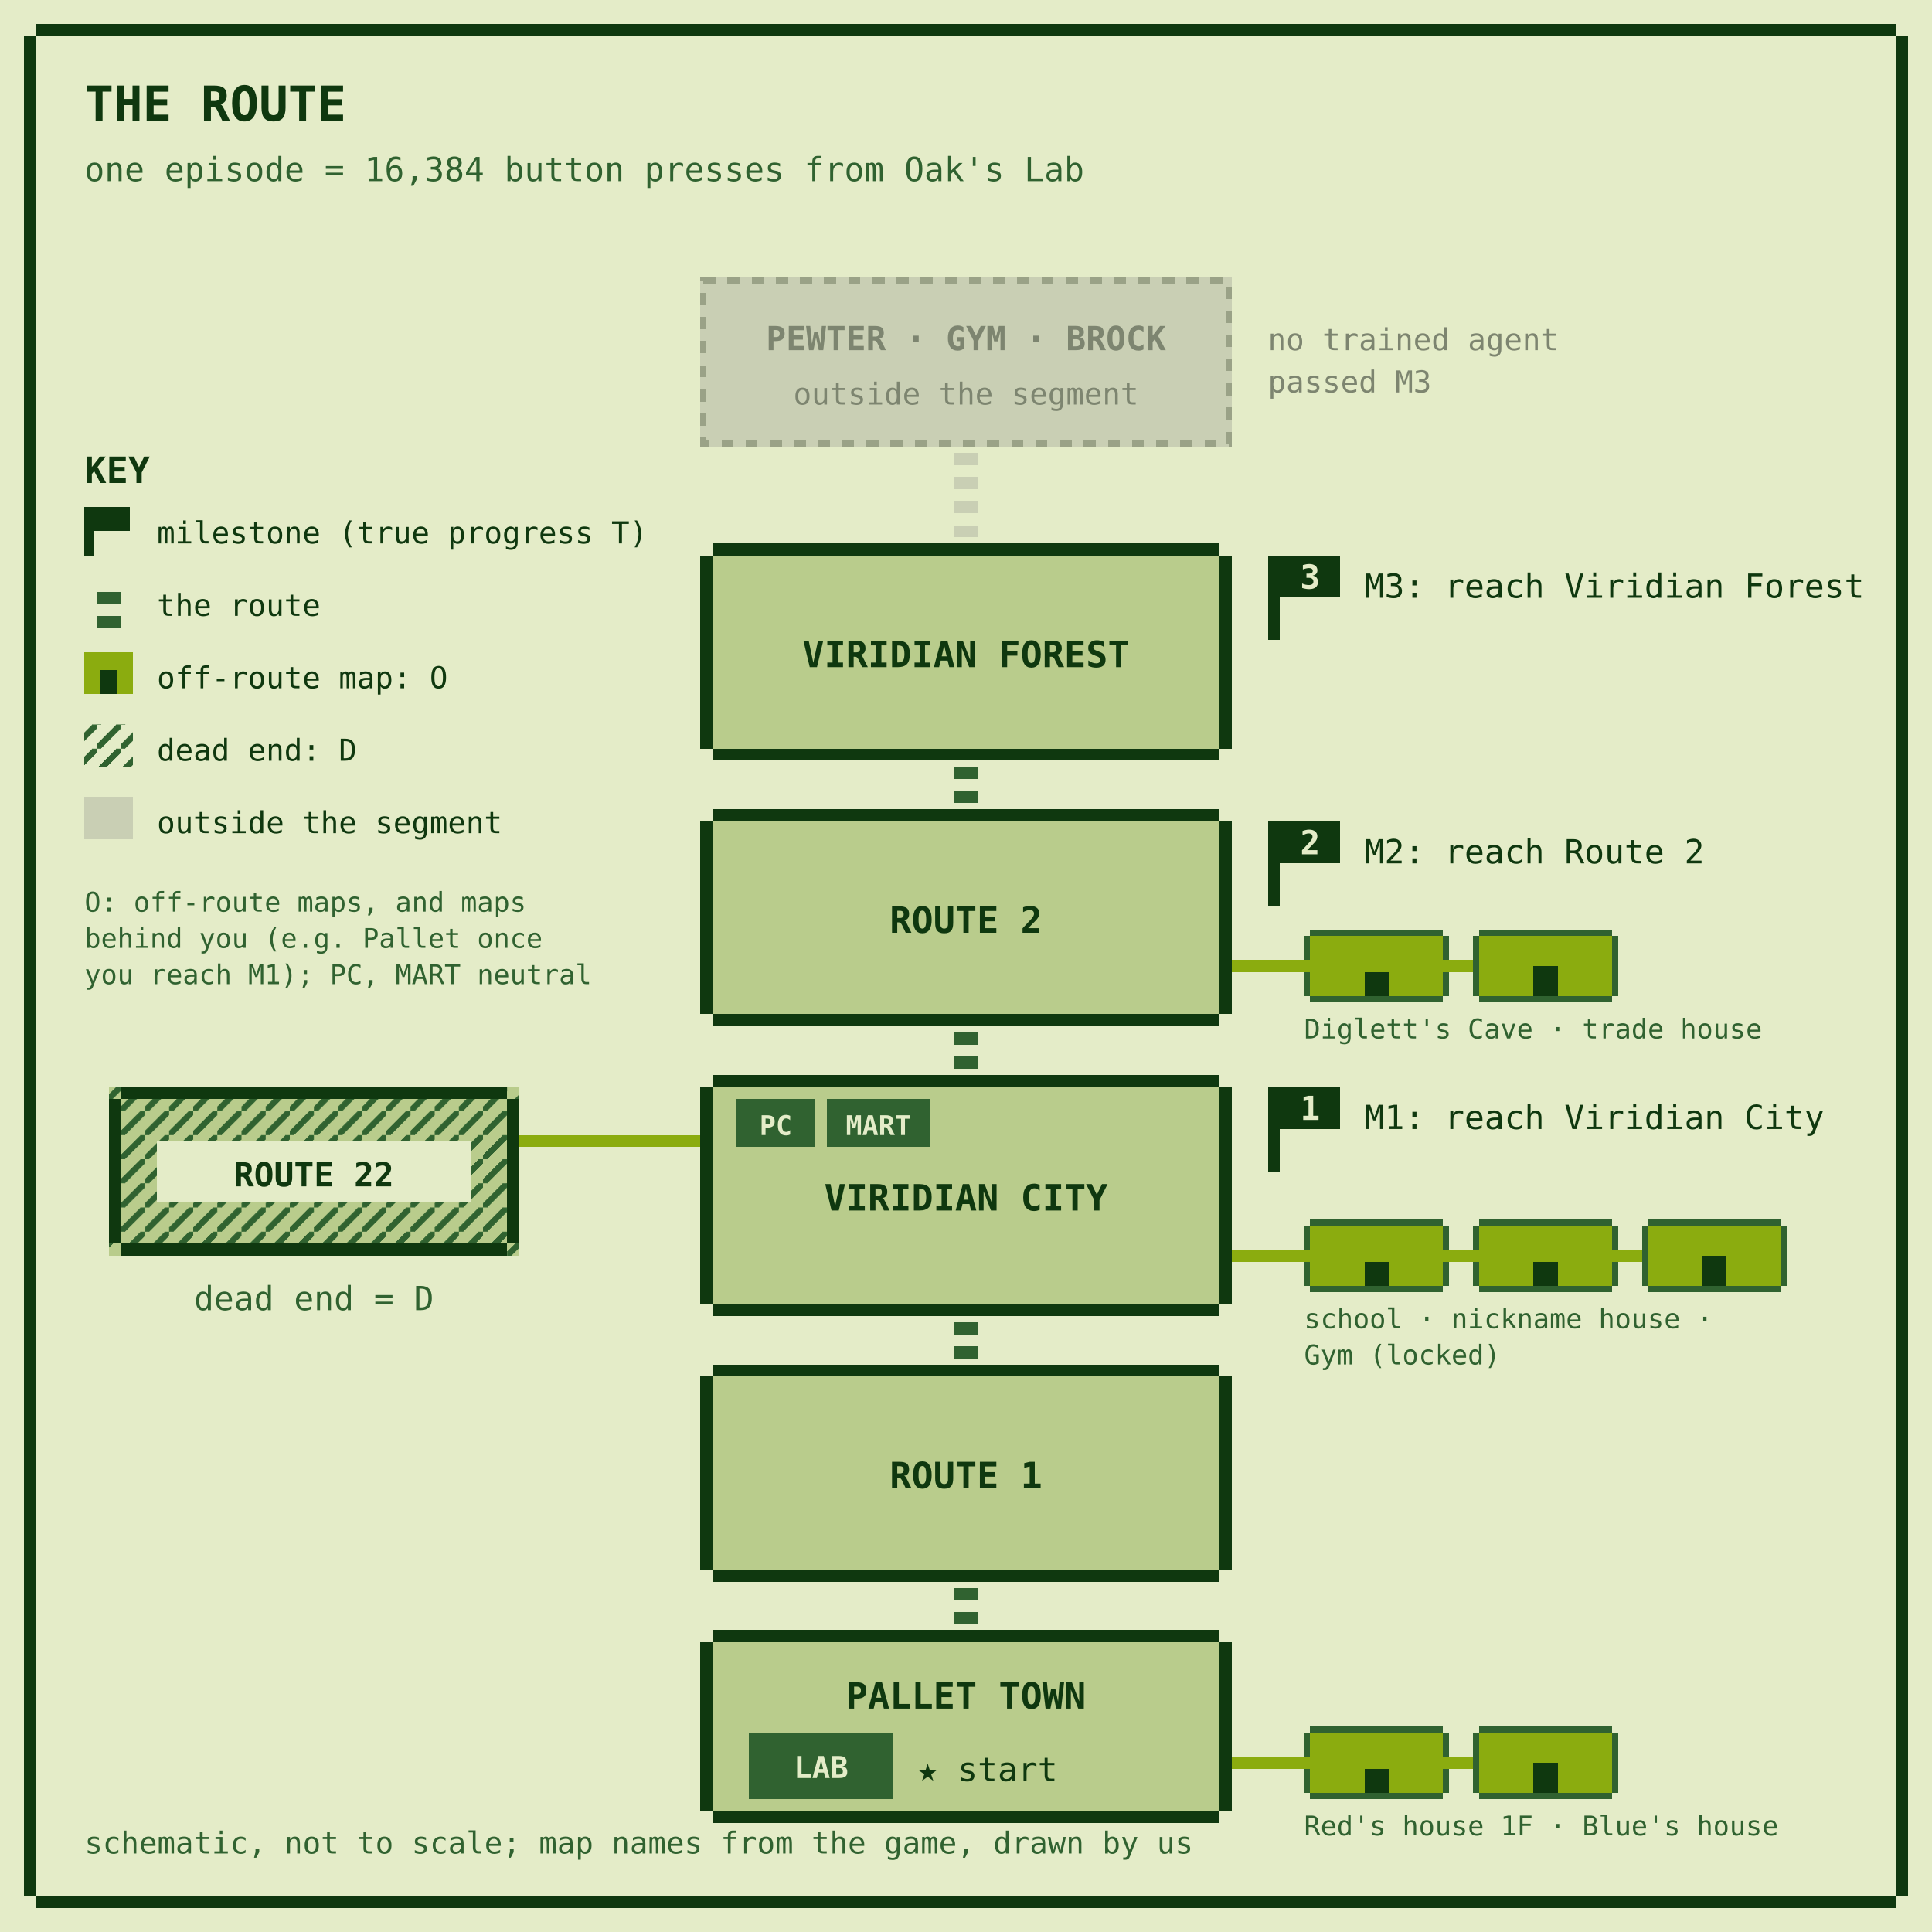
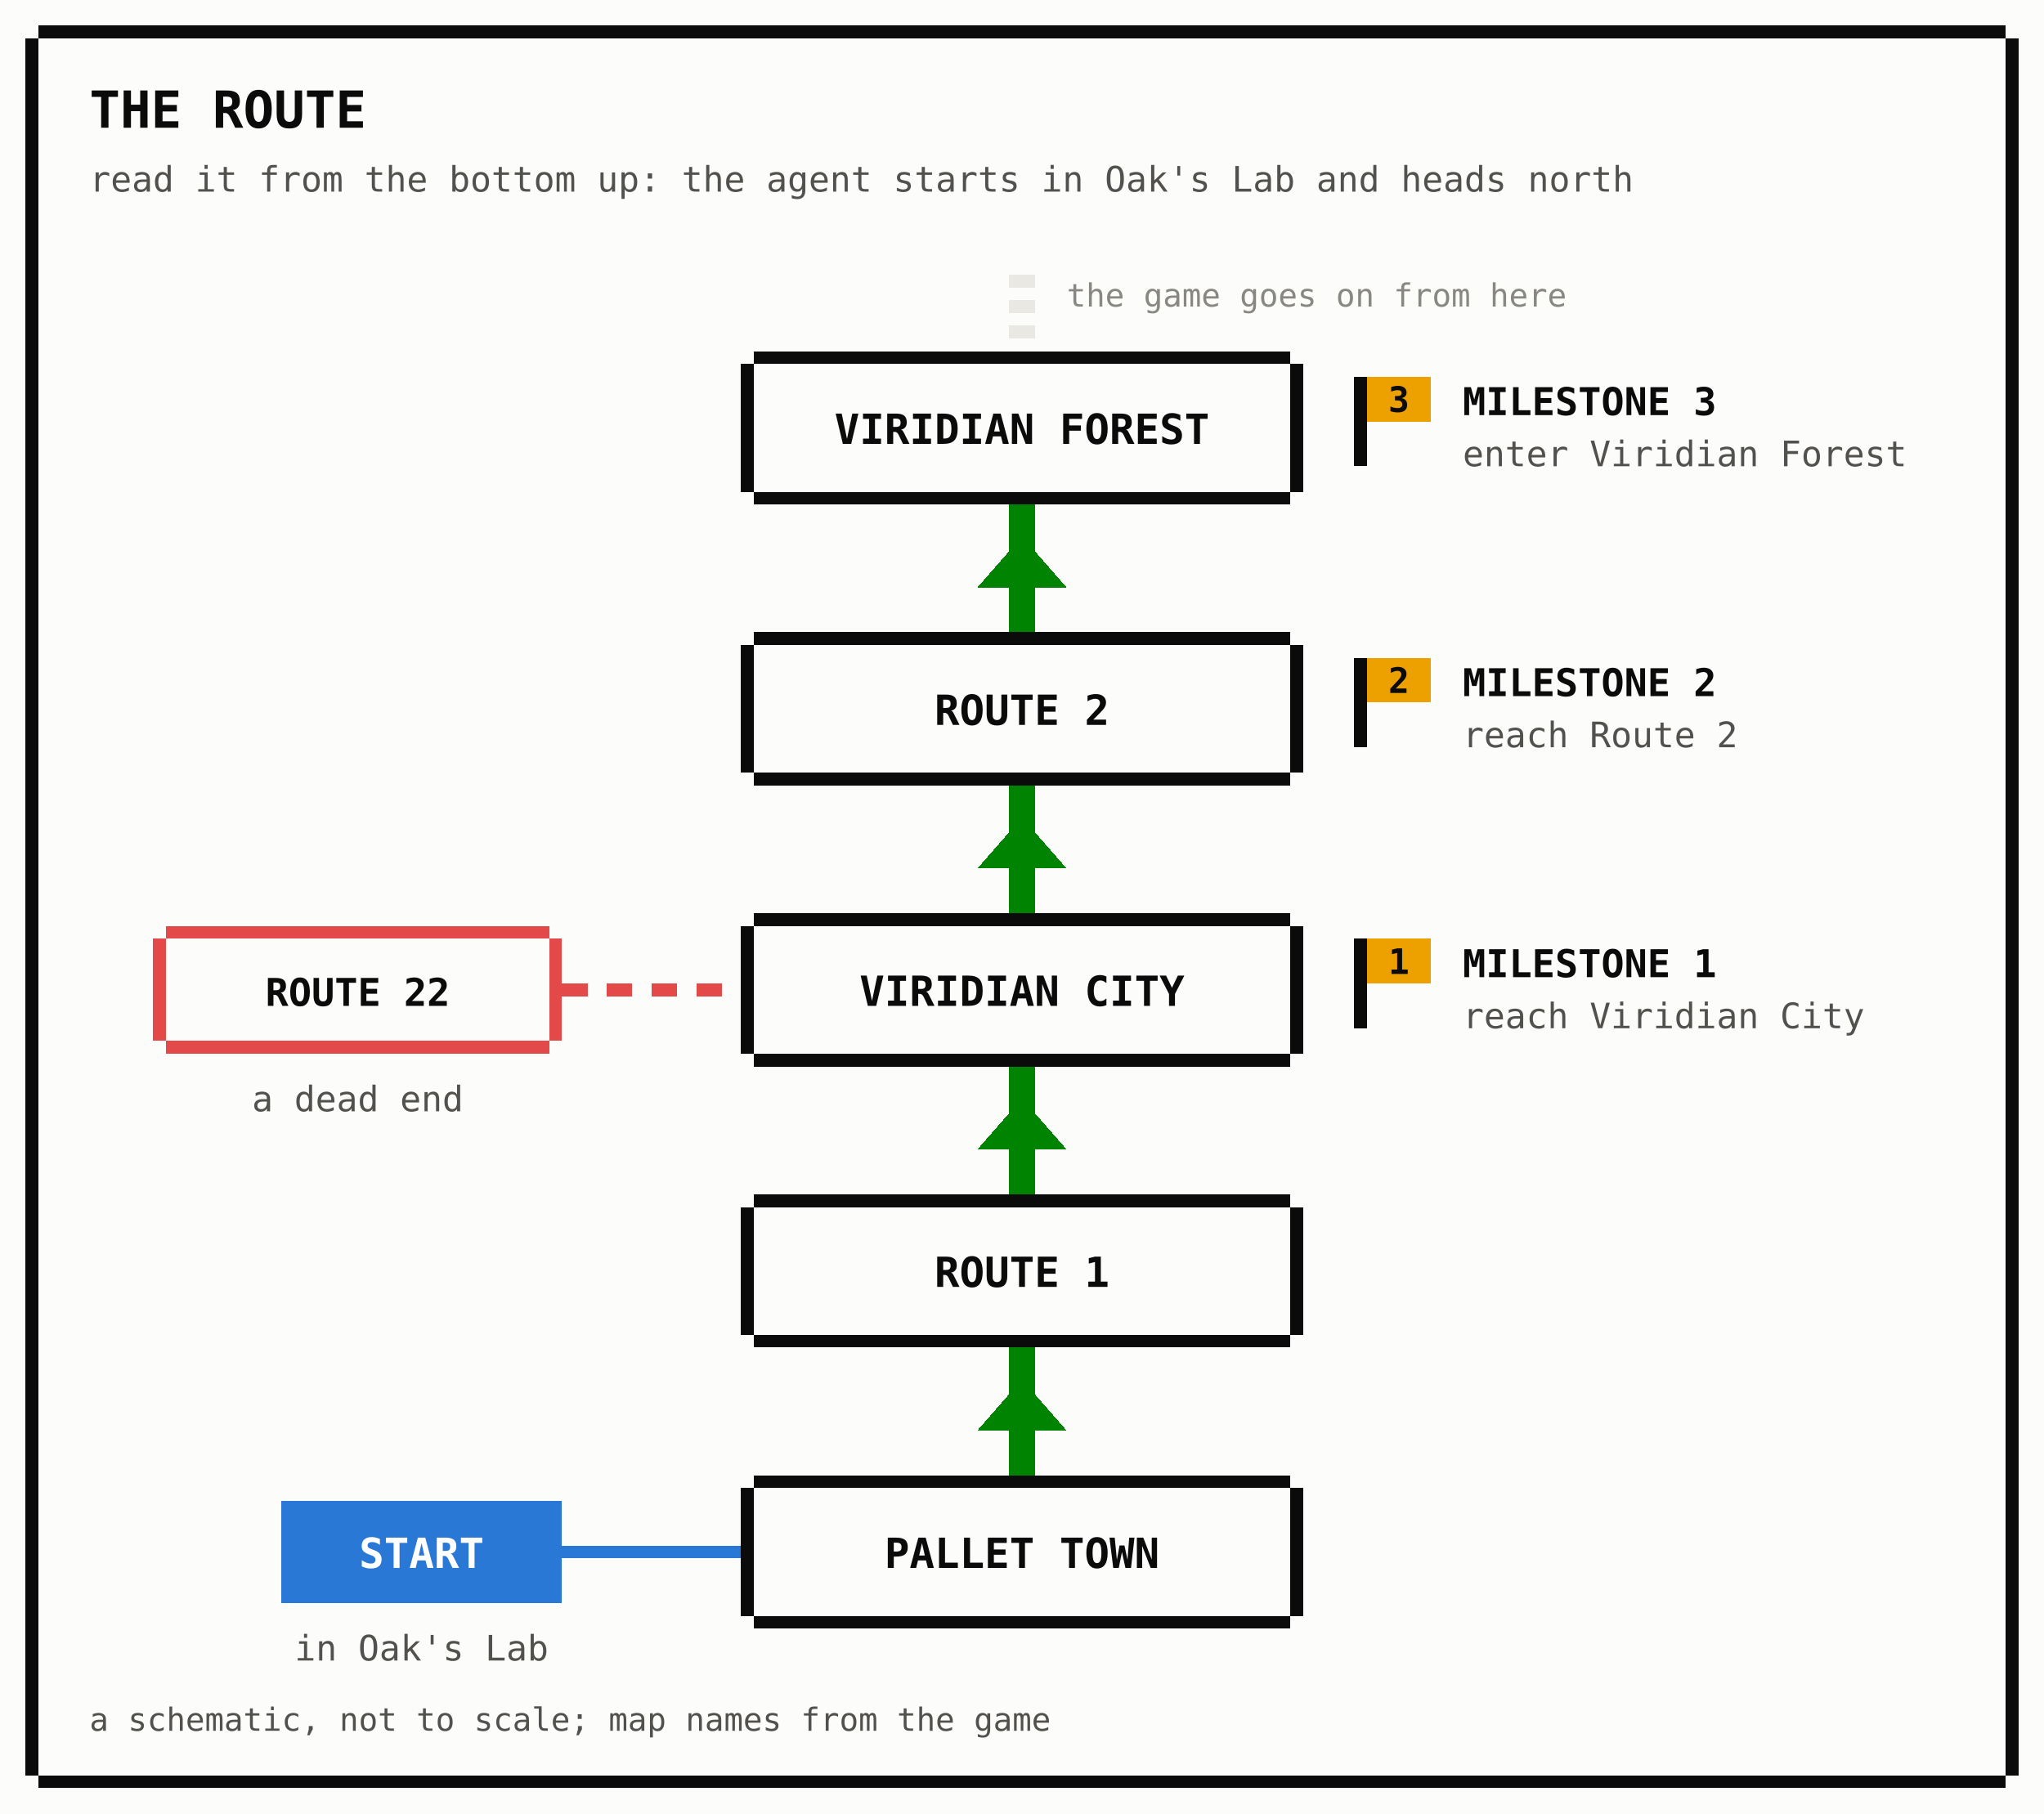
- <svg xmlns="http://www.w3.org/2000/svg" viewBox="0 0 640 640" width="640" height="640" role="img" aria-labelledby="t d">
+ <svg xmlns="http://www.w3.org/2000/svg" viewBox="0 0 640 568" width="640" height="568" role="img" aria-labelledby="t d">
  <style>
svg { font-family: ui-monospace, "JetBrains Mono", Menlo, Consolas, monospace; font-size: 12px; }
* { shape-rendering: crispEdges; }
- .bg { fill: #e4ecc8; } .s0 { fill: #b9cc8c; } .s1 { fill: #8bac0f; } .s2 { fill: #306230; } .s3 { fill: #0f380f; }
- .k0 { stroke: #b9cc8c; } .k1 { stroke: #8bac0f; } .k2 { stroke: #306230; } .k3 { stroke: #0f380f; }
- .t3 { fill: #0f380f; } .t2 { fill: #306230; } .grey { fill: #c9cfb4; } .kgrey { stroke: #9aa287; } .tgrey { fill: #7d8570; }
- .hatch { fill: url(#hatch); } .hatchline { stroke: #306230; }
+ .bg { fill: #fcfcfb; } .ink { fill: #0b0b0b; } .t3 { fill: #0b0b0b; } .t2 { fill: #52514e; } .tgrey { fill: #898781; }
+ .kink { stroke: #0b0b0b; } .kgrid { stroke: #e1e0d9; } .kaxis { stroke: #c3c2b7; } .empty { fill: #e9e8e2; }
+ .onfill { fill: #ffffff; } .onflag { fill: #0b0b0b; }
+ .a0 { fill: #2a78d6; } .ka0 { stroke: #2a78d6; } .a0band { fill: #2a78d6; fill-opacity: 0.16; }
+ .ref { fill: #eb6834; } .kref { stroke: #eb6834; }
+ .a1 { fill: #1baf7a; } .ka1 { stroke: #1baf7a; }
+ .rnd { fill: #898781; } .krnd { stroke: #898781; }
+ .explore { fill: #eda100; } .level { fill: #6250d6; } .heal { fill: #008300; }
+ .h0 { fill: #e896b6; } .h1 { fill: #dd6795; } .h2 { fill: #b3306a; } .h3 { fill: #6b183c; }
+ .route { fill: #008300; } .flag { fill: #eda100; } .dead { fill: #e34948; } .kdead { stroke: #e34948; }
@media (prefers-color-scheme: dark) {
-   .bg { fill: #121c12; } .s0 { fill: #24391f; } .s1 { fill: #4f7a26; } .s2 { fill: #9cbd3c; } .s3 { fill: #d4e6a0; }
-   .k0 { stroke: #24391f; } .k1 { stroke: #4f7a26; } .k2 { stroke: #9cbd3c; } .k3 { stroke: #d4e6a0; }
-   .t3 { fill: #d4e6a0; } .t2 { fill: #9cbd3c; } .grey { fill: #202620; } .kgrey { stroke: #4a5247; } .tgrey { fill: #7f8a78; }
-   .hatchline { stroke: #9cbd3c; }
+   .bg { fill: #1a1a19; } .ink { fill: #f0efec; } .t3 { fill: #f0efec; } .t2 { fill: #c3c2b7; } .tgrey { fill: #898781; }
+   .kink { stroke: #f0efec; } .kgrid { stroke: #2c2c2a; } .kaxis { stroke: #4a4a46; } .empty { fill: #2c2c2a; }
+   .a0 { fill: #3987e5; } .ka0 { stroke: #3987e5; } .a0band { fill: #3987e5; fill-opacity: 0.22; }
+   .ref { fill: #d95926; } .kref { stroke: #d95926; }
+   .a1 { fill: #199e70; } .ka1 { stroke: #199e70; }
+   .explore { fill: #c98500; } .level { fill: #9085e9; } .heal { fill: #008300; }
+   .h0 { fill: #a23266; } .h1 { fill: #cc4f82; } .h2 { fill: #e98bb0; } .h3 { fill: #f9d8e5; }
+   .flag { fill: #c98500; } .dead { fill: #e66767; } .kdead { stroke: #e66767; }
}
</style>
-   <defs>
-     <pattern id="hatch" width="8" height="8" patternUnits="userSpaceOnUse">
-       <path class="hatchline" d="M0 8 L8 0" stroke-width="2" />
-     </pattern>
-   </defs>
-   <rect class="bg" width="640" height="640" />
-   <rect class="bg" x="12" y="12" width="616" height="616" />
-   <rect class="s3" x="12" y="8" width="616" height="4" />
-   <rect class="s3" x="12" y="628" width="616" height="4" />
-   <rect class="s3" x="8" y="12" width="4" height="616" />
-   <rect class="s3" x="628" y="12" width="4" height="616" />
+   <rect class="bg" width="640" height="568" />
+   <rect class="bg" x="12" y="12" width="616" height="544" />
+   <rect class="ink" x="12" y="8" width="616" height="4" />
+   <rect class="ink" x="12" y="556" width="616" height="4" />
+   <rect class="ink" x="8" y="12" width="4" height="544" />
+   <rect class="ink" x="628" y="12" width="4" height="544" />
  <text class="t3" x="28" y="40" font-size="16" font-weight="bold">THE ROUTE</text>
-   <text class="t2" x="28" y="60" font-size="11">one episode = 16,384 button presses from Oak's Lab</text>
-   <rect class="s0" x="236" y="544" width="168" height="56" />
-   <rect class="s3" x="236" y="540" width="168" height="4" />
-   <rect class="s3" x="236" y="600" width="168" height="4" />
-   <rect class="s3" x="232" y="544" width="4" height="56" />
-   <rect class="s3" x="404" y="544" width="4" height="56" />
-   <text class="t3" x="320.0" y="566" text-anchor="middle" font-weight="bold">PALLET TOWN</text>
-   <rect class="s0" x="236" y="456" width="168" height="64" />
-   <rect class="s3" x="236" y="452" width="168" height="4" />
-   <rect class="s3" x="236" y="520" width="168" height="4" />
-   <rect class="s3" x="232" y="456" width="4" height="64" />
-   <rect class="s3" x="404" y="456" width="4" height="64" />
-   <text class="t3" x="320.0" y="493.0" text-anchor="middle" font-weight="bold">ROUTE 1</text>
-   <rect class="s2" x="316.0" y="526" width="8" height="4" />
-   <rect class="s2" x="316.0" y="534" width="8" height="4" />
-   <rect class="s0" x="236" y="360" width="168" height="72" />
-   <rect class="s3" x="236" y="356" width="168" height="4" />
-   <rect class="s3" x="236" y="432" width="168" height="4" />
-   <rect class="s3" x="232" y="360" width="4" height="72" />
-   <rect class="s3" x="404" y="360" width="4" height="72" />
-   <text class="t3" x="320.0" y="401.0" text-anchor="middle" font-weight="bold">VIRIDIAN CITY</text>
-   <rect class="s2" x="316.0" y="438" width="8" height="4" />
-   <rect class="s2" x="316.0" y="446" width="8" height="4" />
-   <rect class="s3" x="420" y="360" width="4" height="28" />
-   <rect class="s3" x="424" y="360" width="20" height="14" />
-   <text class="bg" x="434" y="371" text-anchor="middle" font-size="11" font-weight="bold">1</text>
-   <text class="t3" x="452" y="374" font-size="11">M1: reach Viridian City</text>
-   <rect class="s0" x="236" y="272" width="168" height="64" />
-   <rect class="s3" x="236" y="268" width="168" height="4" />
-   <rect class="s3" x="236" y="336" width="168" height="4" />
-   <rect class="s3" x="232" y="272" width="4" height="64" />
-   <rect class="s3" x="404" y="272" width="4" height="64" />
-   <text class="t3" x="320.0" y="309.0" text-anchor="middle" font-weight="bold">ROUTE 2</text>
-   <rect class="s2" x="316.0" y="342" width="8" height="4" />
-   <rect class="s2" x="316.0" y="350" width="8" height="4" />
-   <rect class="s3" x="420" y="272" width="4" height="28" />
-   <rect class="s3" x="424" y="272" width="20" height="14" />
-   <text class="bg" x="434" y="283" text-anchor="middle" font-size="11" font-weight="bold">2</text>
-   <text class="t3" x="452" y="286" font-size="11">M2: reach Route 2</text>
-   <rect class="s0" x="236" y="184" width="168" height="64" />
-   <rect class="s3" x="236" y="180" width="168" height="4" />
-   <rect class="s3" x="236" y="248" width="168" height="4" />
-   <rect class="s3" x="232" y="184" width="4" height="64" />
-   <rect class="s3" x="404" y="184" width="4" height="64" />
-   <text class="t3" x="320.0" y="221.0" text-anchor="middle" font-weight="bold">VIRIDIAN FOREST</text>
-   <rect class="s2" x="316.0" y="254" width="8" height="4" />
-   <rect class="s2" x="316.0" y="262" width="8" height="4" />
-   <rect class="s3" x="420" y="184" width="4" height="28" />
-   <rect class="s3" x="424" y="184" width="20" height="14" />
-   <text class="bg" x="434" y="195" text-anchor="middle" font-size="11" font-weight="bold">3</text>
-   <text class="t3" x="452" y="198" font-size="11">M3: reach Viridian Forest</text>
-   <rect class="s2" x="248" y="574" width="48" height="22" />
-   <text class="bg" x="272" y="589" text-anchor="middle" font-size="10" font-weight="bold">LAB</text>
-   <text class="t3" x="304" y="590" font-size="11">★ start</text>
-   <rect class="grey" x="232" y="92" width="176" height="56" />
-   <rect fill="none" class="kgrey" stroke-width="2" stroke-dasharray="4 4" x="233" y="93" width="174" height="54" />
-   <text class="tgrey" x="320.0" y="116" text-anchor="middle" font-size="11" font-weight="bold">PEWTER · GYM · BROCK</text>
-   <text class="tgrey" x="320.0" y="134" text-anchor="middle" font-size="10">outside the segment</text>
-   <text class="tgrey" x="420" y="116" font-size="10">no trained agent</text>
-   <text class="tgrey" x="420" y="130" font-size="10">passed M3</text>
-   <rect class="grey" x="316.0" y="150" width="8" height="4" />
-   <rect class="grey" x="316.0" y="158" width="8" height="4" />
-   <rect class="grey" x="316.0" y="166" width="8" height="4" />
-   <rect class="grey" x="316.0" y="174" width="8" height="4" />
-   <rect class="s1" x="408" y="582" width="24" height="4" />
-   <rect class="s1" x="434" y="574" width="44" height="20" />
-   <rect class="s2" x="434" y="572" width="44" height="2" />
-   <rect class="s2" x="434" y="594" width="44" height="2" />
-   <rect class="s2" x="432" y="574" width="2" height="20" />
-   <rect class="s2" x="478" y="574" width="2" height="20" />
-   <rect class="s3" x="452" y="584" width="8" height="10" />
-   <rect class="s1" x="408" y="582" width="80" height="4" />
-   <rect class="s1" x="490" y="574" width="44" height="20" />
-   <rect class="s2" x="490" y="572" width="44" height="2" />
-   <rect class="s2" x="490" y="594" width="44" height="2" />
-   <rect class="s2" x="488" y="574" width="2" height="20" />
-   <rect class="s2" x="534" y="574" width="2" height="20" />
-   <rect class="s3" x="508" y="584" width="8" height="10" />
-   <text class="t2" x="432" y="608" font-size="9">Red's house 1F · Blue's house</text>
-   <rect class="s1" x="408" y="414" width="24" height="4" />
-   <rect class="s1" x="434" y="406" width="44" height="20" />
-   <rect class="s2" x="434" y="404" width="44" height="2" />
-   <rect class="s2" x="434" y="426" width="44" height="2" />
-   <rect class="s2" x="432" y="406" width="2" height="20" />
-   <rect class="s2" x="478" y="406" width="2" height="20" />
-   <rect class="s3" x="452" y="416" width="8" height="10" />
-   <rect class="s1" x="408" y="414" width="80" height="4" />
-   <rect class="s1" x="490" y="406" width="44" height="20" />
-   <rect class="s2" x="490" y="404" width="44" height="2" />
-   <rect class="s2" x="490" y="426" width="44" height="2" />
-   <rect class="s2" x="488" y="406" width="2" height="20" />
-   <rect class="s2" x="534" y="406" width="2" height="20" />
-   <rect class="s3" x="508" y="416" width="8" height="10" />
-   <rect class="s1" x="408" y="414" width="136" height="4" />
-   <rect class="s1" x="546" y="406" width="44" height="20" />
-   <rect class="s2" x="546" y="404" width="44" height="2" />
-   <rect class="s2" x="546" y="426" width="44" height="2" />
-   <rect class="s2" x="544" y="406" width="2" height="20" />
-   <rect class="s2" x="590" y="406" width="2" height="20" />
-   <rect class="s3" x="564" y="416" width="8" height="10" />
-   <text class="t2" x="432" y="440" font-size="9">school · nickname house ·</text>
-   <text class="t2" x="432" y="452" font-size="9">Gym (locked)</text>
-   <rect class="s1" x="408" y="318" width="24" height="4" />
-   <rect class="s1" x="434" y="310" width="44" height="20" />
-   <rect class="s2" x="434" y="308" width="44" height="2" />
-   <rect class="s2" x="434" y="330" width="44" height="2" />
-   <rect class="s2" x="432" y="310" width="2" height="20" />
-   <rect class="s2" x="478" y="310" width="2" height="20" />
-   <rect class="s3" x="452" y="320" width="8" height="10" />
-   <rect class="s1" x="408" y="318" width="80" height="4" />
-   <rect class="s1" x="490" y="310" width="44" height="20" />
-   <rect class="s2" x="490" y="308" width="44" height="2" />
-   <rect class="s2" x="490" y="330" width="44" height="2" />
-   <rect class="s2" x="488" y="310" width="2" height="20" />
-   <rect class="s2" x="534" y="310" width="2" height="20" />
-   <rect class="s3" x="508" y="320" width="8" height="10" />
-   <text class="t2" x="432" y="344" font-size="9">Diglett's Cave · trade house</text>
-   <rect class="s1" x="82" y="376" width="150" height="4" />
-   <rect class="s0" x="36" y="360" width="136" height="56" />
-   <rect class="hatch" x="36" y="360" width="136" height="56" />
-   <rect class="s3" x="40" y="360" width="128" height="4" />
-   <rect class="s3" x="40" y="412" width="128" height="4" />
-   <rect class="s3" x="36" y="364" width="4" height="48" />
-   <rect class="s3" x="168" y="364" width="4" height="48" />
-   <rect class="bg" x="52" y="378" width="104" height="20" />
-   <text class="t3" x="104" y="393" text-anchor="middle" font-size="11" font-weight="bold">ROUTE 22</text>
-   <text class="t2" x="104" y="434" text-anchor="middle" font-size="11">dead end = D</text>
-   <rect class="s2" x="244" y="364" width="26" height="16" />
-   <text class="bg" x="257" y="376" text-anchor="middle" font-size="9" font-weight="bold">PC</text>
-   <rect class="s2" x="274" y="364" width="34" height="16" />
-   <text class="bg" x="291" y="376" text-anchor="middle" font-size="9" font-weight="bold">MART</text>
-   <text class="t3" x="28" y="160" font-weight="bold">KEY</text>
-   <rect class="s3" x="28" y="168" width="3" height="16" />
-   <rect class="s3" x="31" y="168" width="12" height="8" />
-   <text class="t3" x="52" y="180" font-size="10">milestone (true progress T)</text>
-   <rect class="s2" x="32" y="196" width="8" height="4" />
-   <rect class="s2" x="32" y="204" width="8" height="4" />
-   <text class="t3" x="52" y="204" font-size="10">the route</text>
-   <rect class="s1" x="28" y="216" width="16" height="14" />
-   <rect class="s3" x="33" y="222" width="6" height="8" />
-   <text class="t3" x="52" y="228" font-size="10">off-route map: O</text>
-   <rect class="hatch" x="28" y="240" width="16" height="14" />
-   <text class="t3" x="52" y="252" font-size="10">dead end: D</text>
-   <rect class="grey" x="28" y="264" width="16" height="14" />
-   <text class="t3" x="52" y="276" font-size="10">outside the segment</text>
-   <text class="t2" x="28" y="302" font-size="9">O: off-route maps, and maps</text>
-   <text class="t2" x="28" y="314" font-size="9">behind you (e.g. Pallet once</text>
-   <text class="t2" x="28" y="326" font-size="9">you reach M1); PC, MART neutral</text>
-   <text class="t2" x="28" y="614" font-size="10">schematic, not to scale; map names from the game, drawn by us</text>
+   <text class="t2" x="28" y="60" font-size="11">read it from the bottom up: the agent starts in Oak's Lab and heads north</text>
+   <rect class="bg" x="236" y="466" width="168" height="40" />
+   <rect class="ink" x="236" y="462" width="168" height="4" />
+   <rect class="ink" x="236" y="506" width="168" height="4" />
+   <rect class="ink" x="232" y="466" width="4" height="40" />
+   <rect class="ink" x="404" y="466" width="4" height="40" />
+   <text class="t3" x="320" y="491.0" text-anchor="middle" font-size="13" font-weight="bold">PALLET TOWN</text>
+   <rect class="route" x="316" y="422" width="8" height="40" />
+   <polygon class="route" points="320,432 334,448 306,448" />
+   <rect class="bg" x="236" y="378" width="168" height="40" />
+   <rect class="ink" x="236" y="374" width="168" height="4" />
+   <rect class="ink" x="236" y="418" width="168" height="4" />
+   <rect class="ink" x="232" y="378" width="4" height="40" />
+   <rect class="ink" x="404" y="378" width="4" height="40" />
+   <text class="t3" x="320" y="403.0" text-anchor="middle" font-size="13" font-weight="bold">ROUTE 1</text>
+   <rect class="route" x="316" y="334" width="8" height="40" />
+   <polygon class="route" points="320,344 334,360 306,360" />
+   <rect class="bg" x="236" y="290" width="168" height="40" />
+   <rect class="ink" x="236" y="286" width="168" height="4" />
+   <rect class="ink" x="236" y="330" width="168" height="4" />
+   <rect class="ink" x="232" y="290" width="4" height="40" />
+   <rect class="ink" x="404" y="290" width="4" height="40" />
+   <text class="t3" x="320" y="315.0" text-anchor="middle" font-size="13" font-weight="bold">VIRIDIAN CITY</text>
+   <rect class="ink" x="424" y="294" width="4" height="28" />
+   <rect class="flag" x="428" y="294" width="20" height="14" />
+   <text class="onflag" x="438" y="305" text-anchor="middle" font-size="11" font-weight="bold">1</text>
+   <text class="t3" x="458" y="306" font-size="12" font-weight="bold">MILESTONE 1</text>
+   <text class="t2" x="458" y="322" font-size="11">reach Viridian City</text>
+   <rect class="route" x="316" y="246" width="8" height="40" />
+   <polygon class="route" points="320,256 334,272 306,272" />
+   <rect class="bg" x="236" y="202" width="168" height="40" />
+   <rect class="ink" x="236" y="198" width="168" height="4" />
+   <rect class="ink" x="236" y="242" width="168" height="4" />
+   <rect class="ink" x="232" y="202" width="4" height="40" />
+   <rect class="ink" x="404" y="202" width="4" height="40" />
+   <text class="t3" x="320" y="227.0" text-anchor="middle" font-size="13" font-weight="bold">ROUTE 2</text>
+   <rect class="ink" x="424" y="206" width="4" height="28" />
+   <rect class="flag" x="428" y="206" width="20" height="14" />
+   <text class="onflag" x="438" y="217" text-anchor="middle" font-size="11" font-weight="bold">2</text>
+   <text class="t3" x="458" y="218" font-size="12" font-weight="bold">MILESTONE 2</text>
+   <text class="t2" x="458" y="234" font-size="11">reach Route 2</text>
+   <rect class="route" x="316" y="158" width="8" height="40" />
+   <polygon class="route" points="320,168 334,184 306,184" />
+   <rect class="bg" x="236" y="114" width="168" height="40" />
+   <rect class="ink" x="236" y="110" width="168" height="4" />
+   <rect class="ink" x="236" y="154" width="168" height="4" />
+   <rect class="ink" x="232" y="114" width="4" height="40" />
+   <rect class="ink" x="404" y="114" width="4" height="40" />
+   <text class="t3" x="320" y="139.0" text-anchor="middle" font-size="13" font-weight="bold">VIRIDIAN FOREST</text>
+   <rect class="ink" x="424" y="118" width="4" height="28" />
+   <rect class="flag" x="428" y="118" width="20" height="14" />
+   <text class="onflag" x="438" y="129" text-anchor="middle" font-size="11" font-weight="bold">3</text>
+   <text class="t3" x="458" y="130" font-size="12" font-weight="bold">MILESTONE 3</text>
+   <text class="t2" x="458" y="146" font-size="11">enter Viridian Forest</text>
+   <rect class="empty" x="316" y="86" width="8" height="4" />
+   <rect class="empty" x="316" y="94" width="8" height="4" />
+   <rect class="empty" x="316" y="102" width="8" height="4" />
+   <text class="tgrey" x="334" y="96" font-size="10">the game goes on from here</text>
+   <rect class="a0" x="176" y="484" width="56" height="4" />
+   <rect class="a0" x="88" y="470" width="88" height="32" />
+   <text class="onfill" x="132" y="491" text-anchor="middle" font-size="13" font-weight="bold">START</text>
+   <text class="t2" x="132" y="520" text-anchor="middle" font-size="11">in Oak's Lab</text>
+   <line class="kdead" stroke-width="4" stroke-dasharray="8 6" x1="176" x2="232" y1="310" y2="310" />
+   <rect class="bg" x="52" y="294" width="120" height="32" />
+   <rect class="dead" x="52" y="290" width="120" height="4" />
+   <rect class="dead" x="52" y="326" width="120" height="4" />
+   <rect class="dead" x="48" y="294" width="4" height="32" />
+   <rect class="dead" x="172" y="294" width="4" height="32" />
+   <text class="t3" x="112" y="315" text-anchor="middle" font-size="12" font-weight="bold">ROUTE 22</text>
+   <text class="t2" x="112" y="348" text-anchor="middle" font-size="11">a dead end</text>
+   <text class="t2" x="28" y="542" font-size="10">a schematic, not to scale; map names from the game</text>
</svg>
